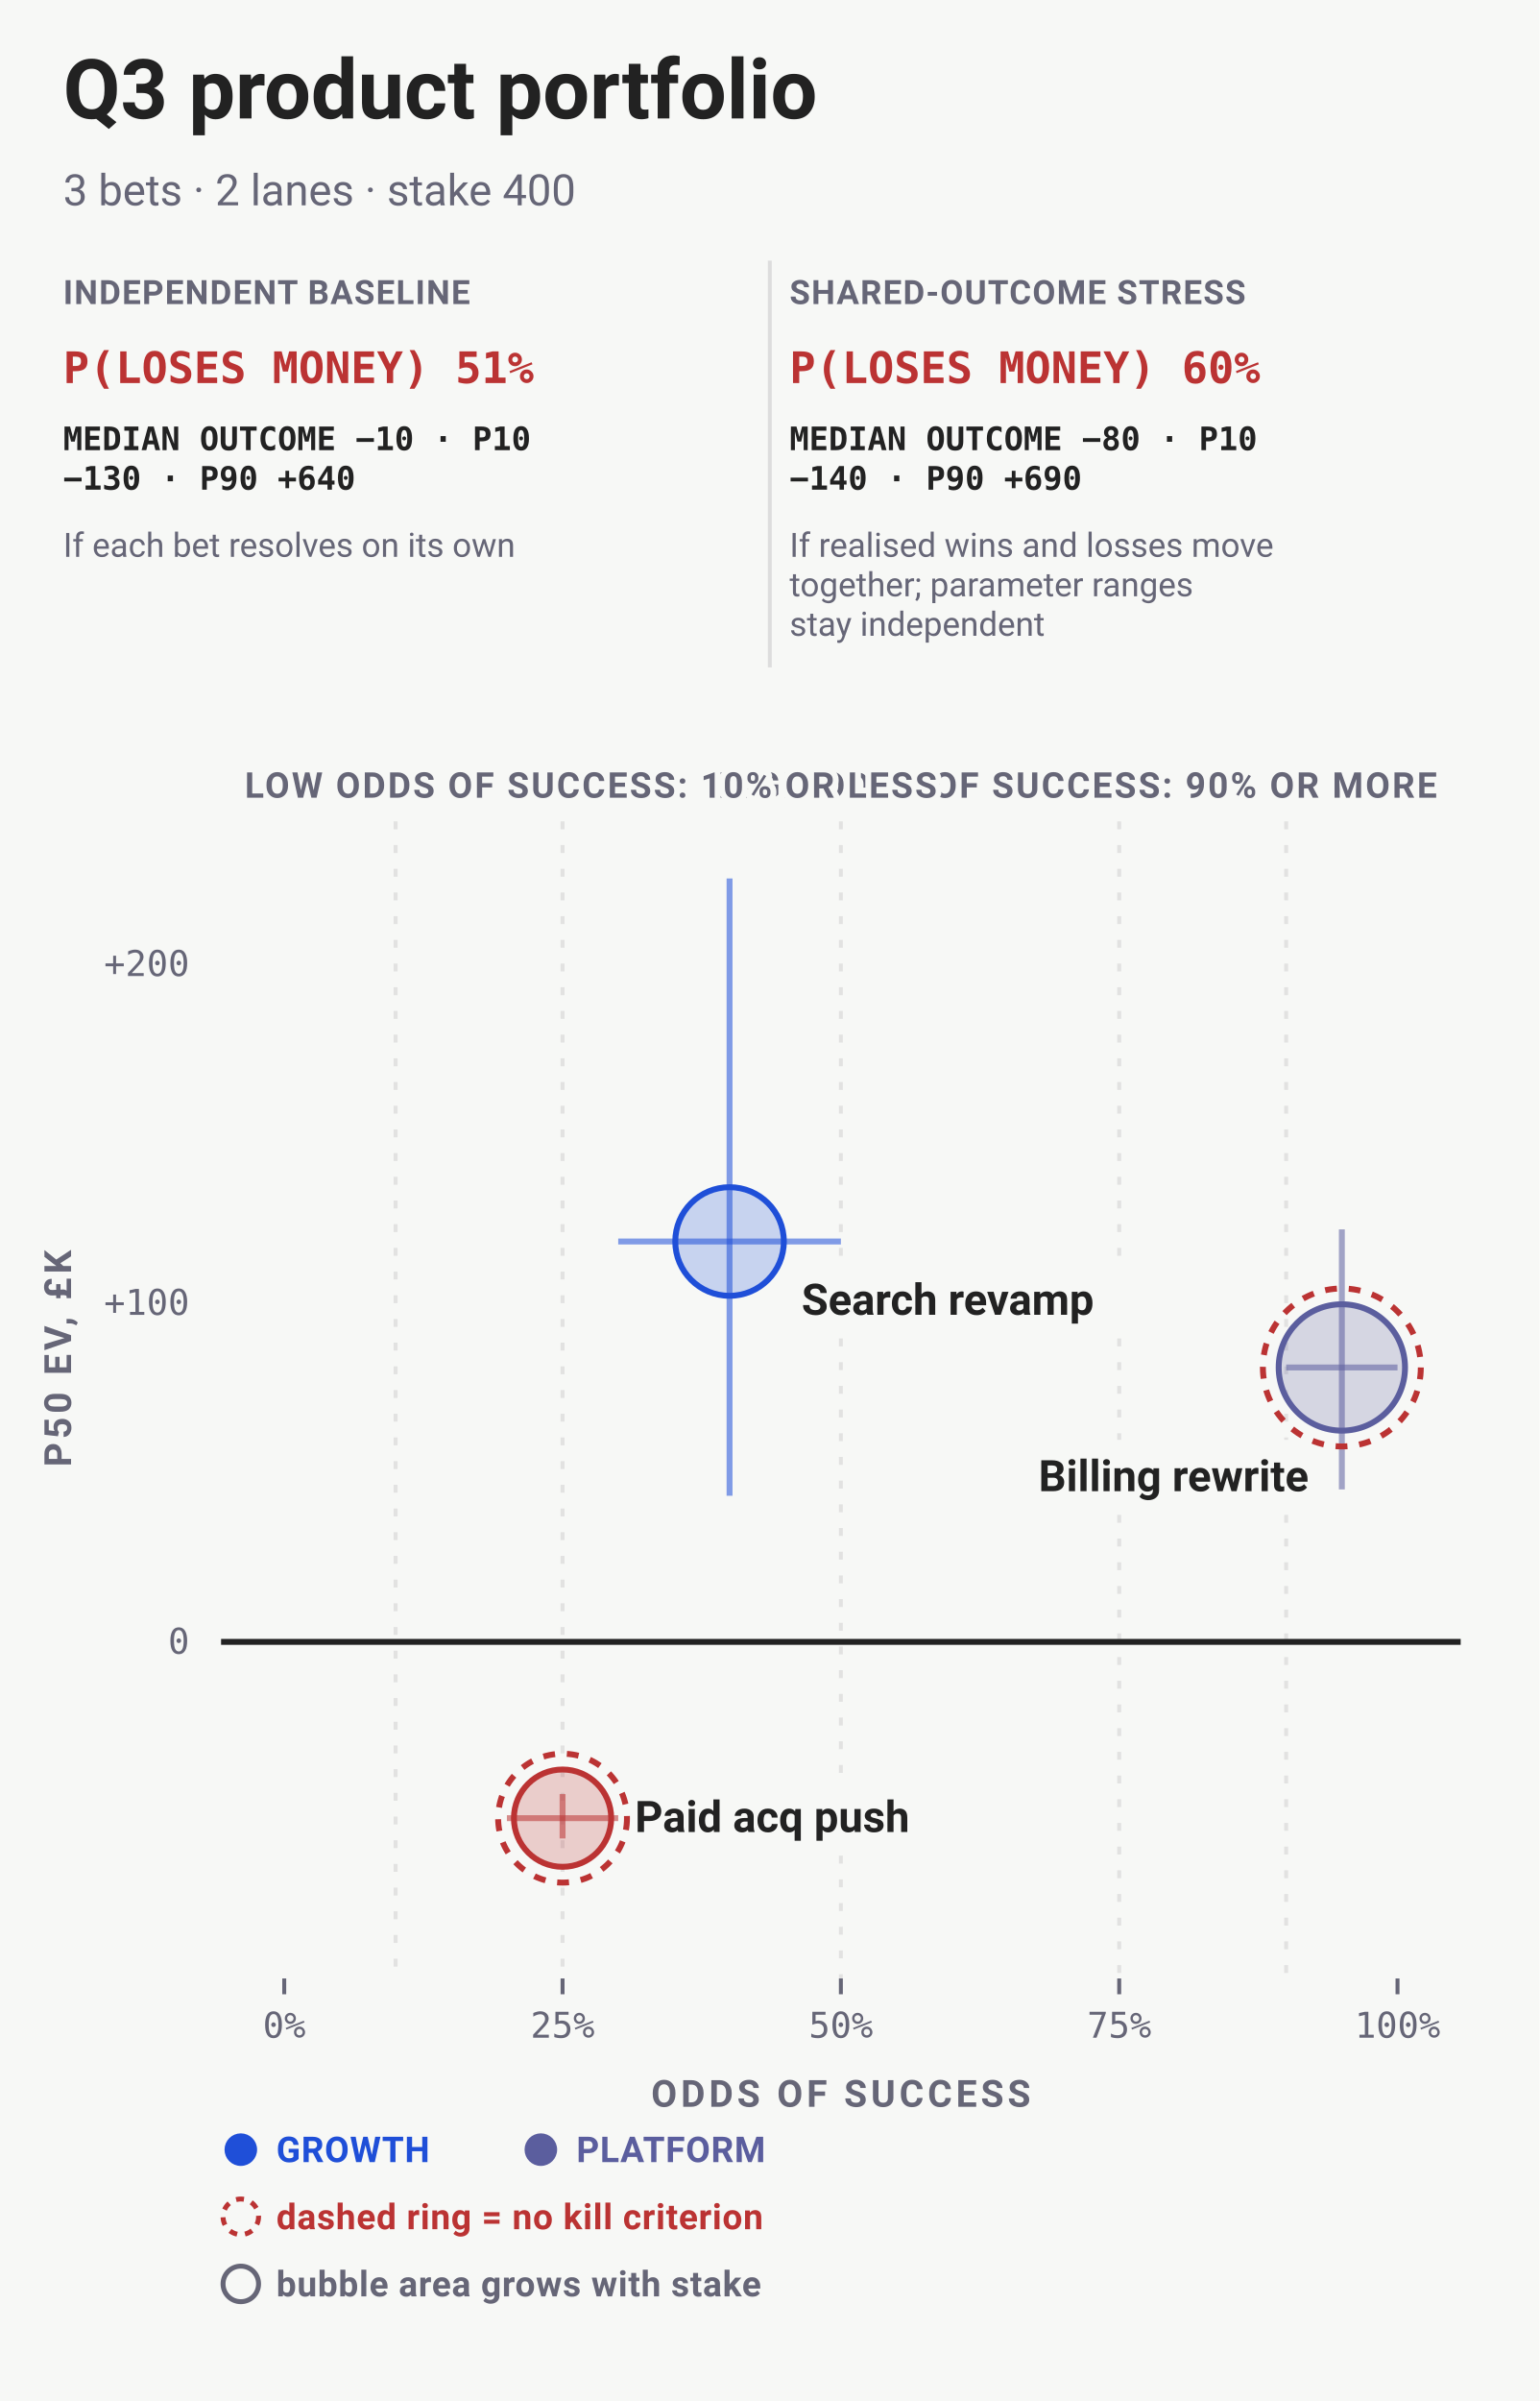
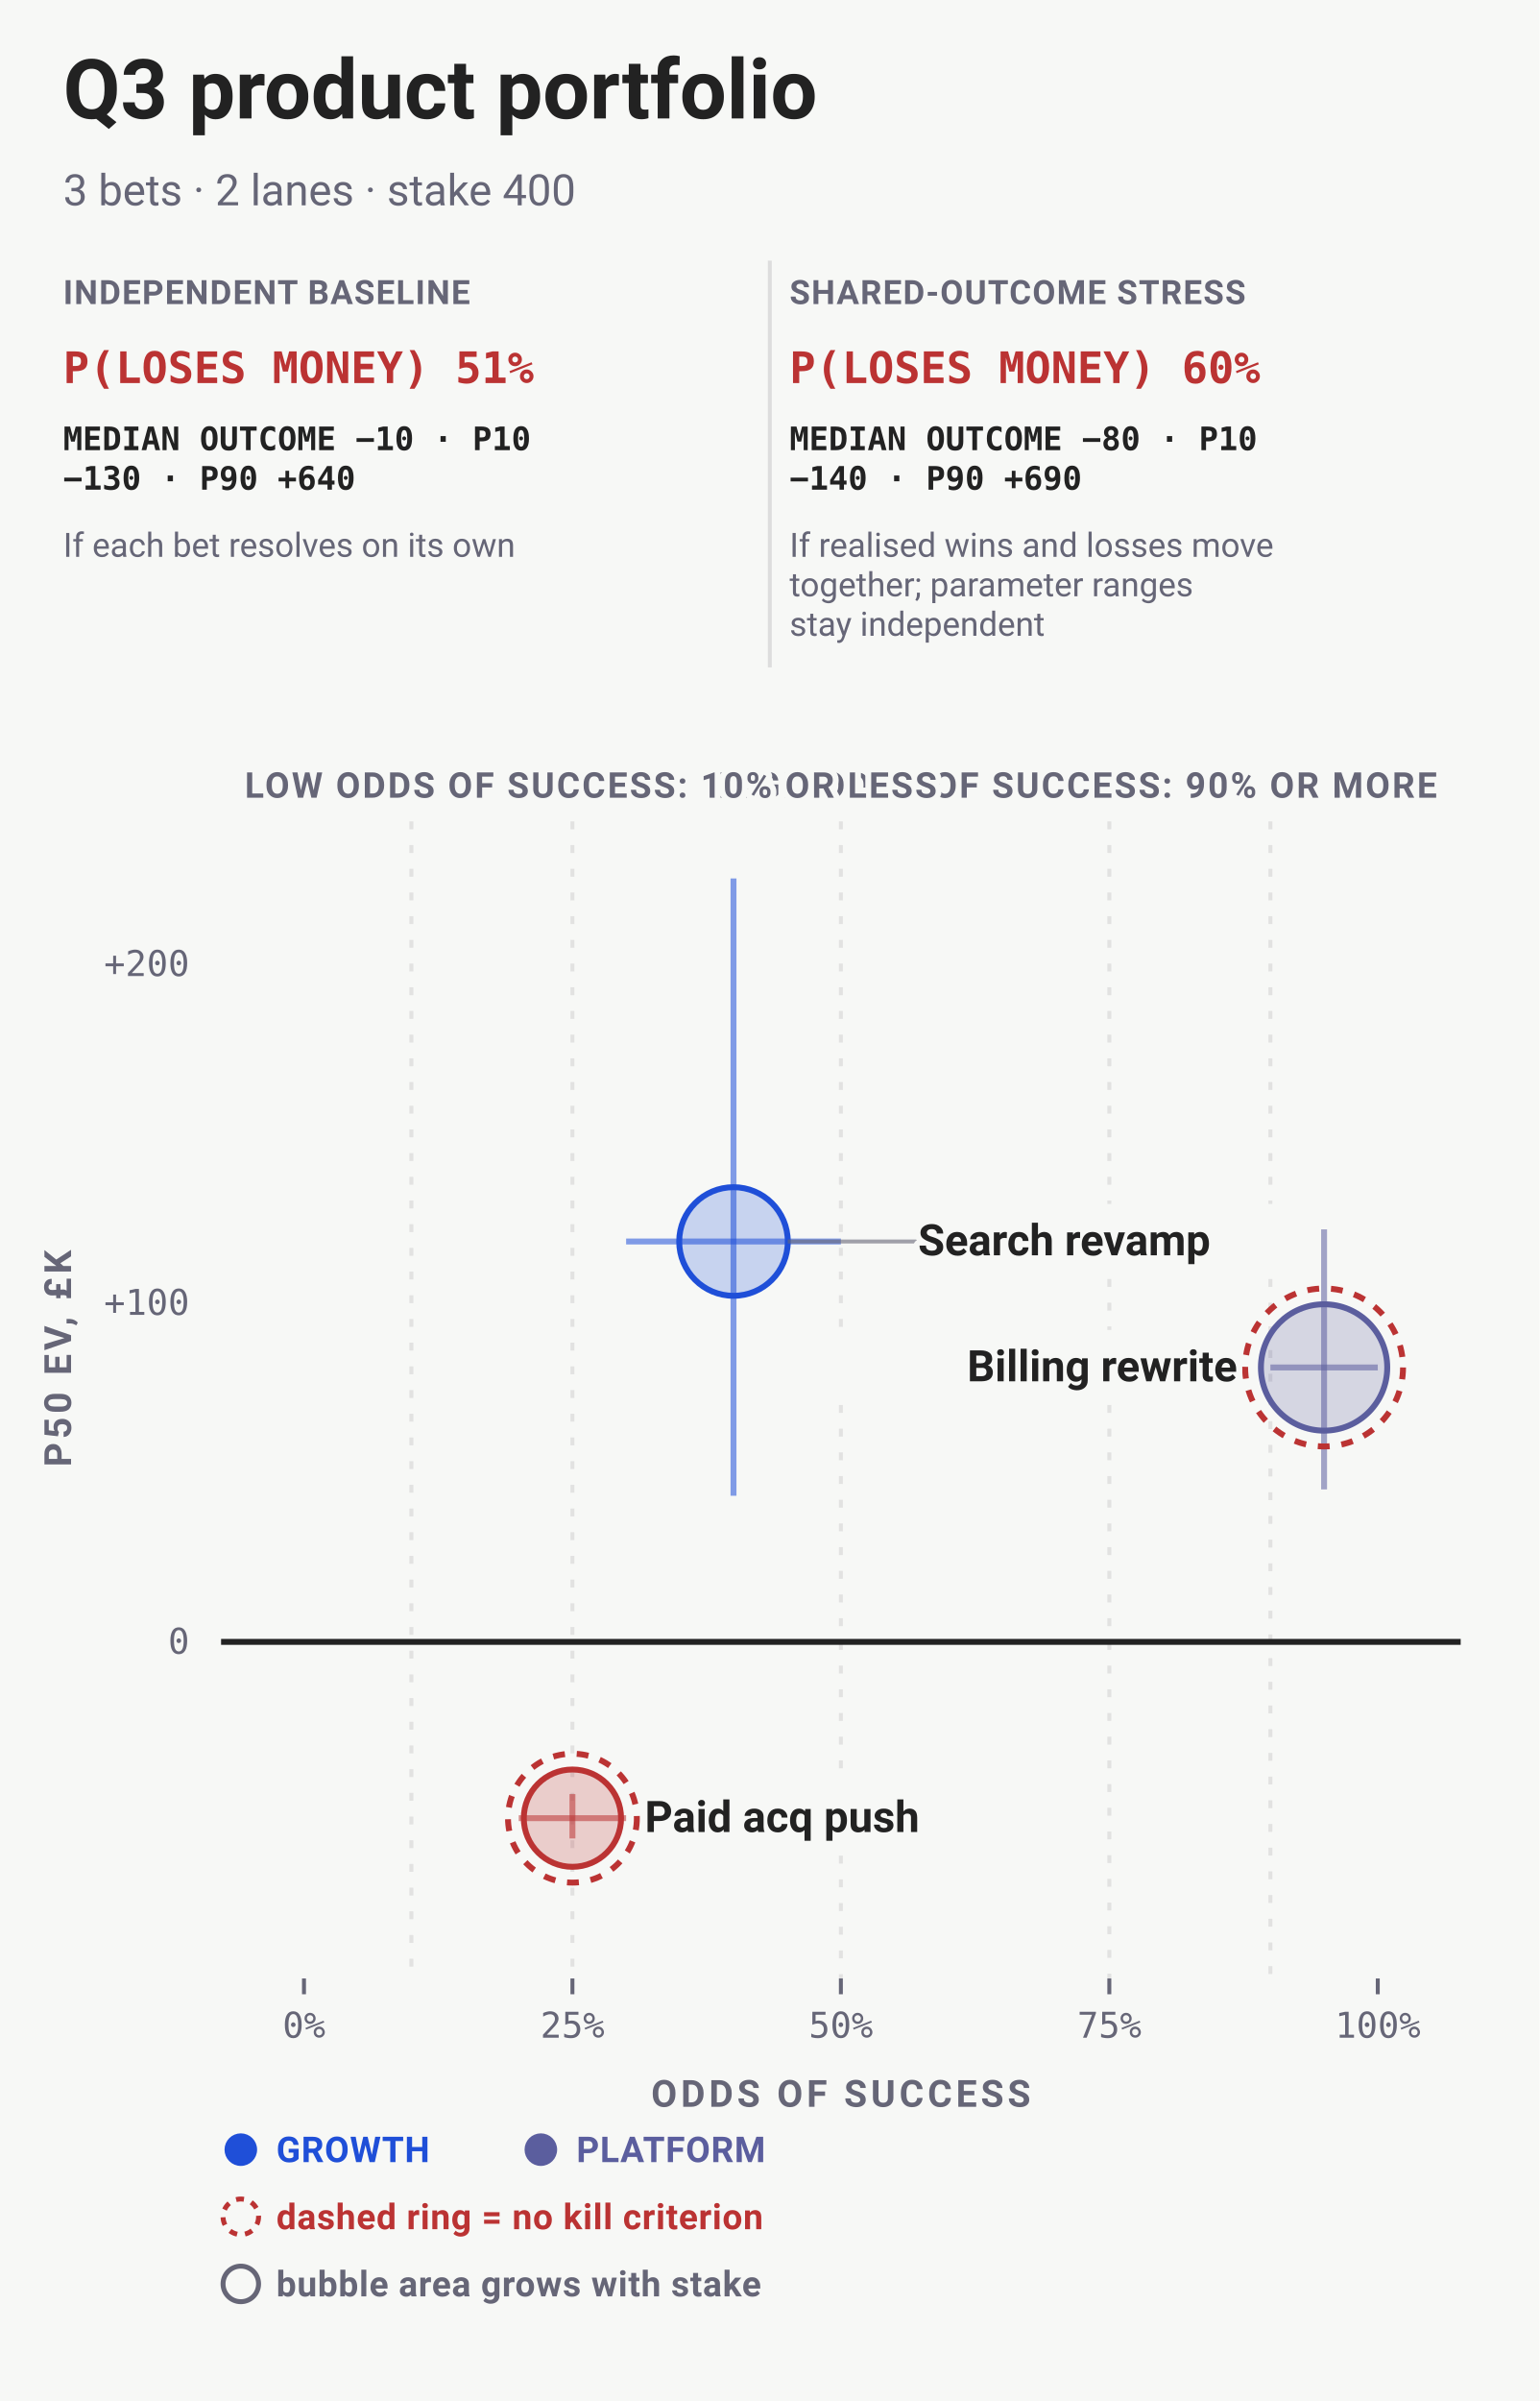
<svg xmlns="http://www.w3.org/2000/svg" data-bets-surface="allocation-plane" viewBox="0 0 390 608" width="390" height="608" font-family="-apple-system,BlinkMacSystemFont,'Segoe UI',Roboto,sans-serif" role="img" aria-labelledby="bets-quadrant-title bets-quadrant-desc">
  <rect width="390" height="608" fill="#f7f8f6" />
  <text data-bets-title-line="" x="16" y="30" font-family="-apple-system,BlinkMacSystemFont,'Segoe UI',Roboto,sans-serif" font-size="21" font-weight="600" fill="#222">Q3 product portfolio</text>
  <text x="16" y="52" font-size="11" fill="#667">3 bets · 2 lanes · stake 400</text>
  <g data-condition-receipt="" data-condition="independent">
    <text x="16" y="77" font-size="8.5" font-weight="700" letter-spacing="0.035em" fill="#667">INDEPENDENT BASELINE</text>
    <text x="16" y="97" font-size="11" font-weight="700" font-family="ui-monospace,'SF Mono',Menlo,Consolas,monospace" fill="#b33">P(LOSES MONEY) 51%</text>
    <text x="16" y="114" font-size="8.2" font-weight="600" font-family="ui-monospace,'SF Mono',Menlo,Consolas,monospace" fill="#222">MEDIAN OUTCOME −10 · P10</text>
    <text x="16" y="124" font-size="8.2" font-weight="600" font-family="ui-monospace,'SF Mono',Menlo,Consolas,monospace" fill="#222">−130 · P90 +640</text>
    <text x="16" y="141" font-size="8.5" fill="#667">If each bet resolves on its own</text>
  </g>
  <g data-condition-receipt="" data-condition="shared">
    <line x1="195" y1="66" x2="195" y2="169" stroke="#ddd" />
    <text x="200" y="77" font-size="8.5" font-weight="700" letter-spacing="0.035em" fill="#667">SHARED-OUTCOME STRESS</text>
    <text x="200" y="97" font-size="11" font-weight="700" font-family="ui-monospace,'SF Mono',Menlo,Consolas,monospace" fill="#b33">P(LOSES MONEY) 60%</text>
    <text x="200" y="114" font-size="8.2" font-weight="600" font-family="ui-monospace,'SF Mono',Menlo,Consolas,monospace" fill="#222">MEDIAN OUTCOME −80 · P10</text>
    <text x="200" y="124" font-size="8.2" font-weight="600" font-family="ui-monospace,'SF Mono',Menlo,Consolas,monospace" fill="#222">−140 · P90 +690</text>
    <text x="200" y="141" font-size="8.5" fill="#667">If realised wins and losses move</text>
    <text x="200" y="151" font-size="8.5" fill="#667">together; parameter ranges</text>
    <text x="200" y="161" font-size="8.5" fill="#667">stay independent</text>
  </g>
-   <line data-allocation-guide="" x1="100.2" y1="208" x2="100.2" y2="501" stroke="#ddd" stroke-width="1" stroke-dasharray="2 4" stroke-opacity="0.82" />
-   <line data-allocation-guide="" x1="142.5" y1="208" x2="142.5" y2="501" stroke="#ddd" stroke-width="1" stroke-dasharray="2 4" stroke-opacity="0.82" />
-   <line data-allocation-guide="" x1="213" y1="208" x2="213" y2="319.94" stroke="#ddd" stroke-width="1" stroke-dasharray="2 4" stroke-opacity="0.82" />
-   <line data-allocation-guide-part="" x1="213" y1="338.94" x2="213" y2="450.91" stroke="#ddd" stroke-width="1" stroke-dasharray="2 4" stroke-opacity="0.82" />
+   <line data-allocation-guide="" x1="104.2" y1="208" x2="104.2" y2="501" stroke="#ddd" stroke-width="1" stroke-dasharray="2 4" stroke-opacity="0.82" />
+   <line data-allocation-guide="" x1="145" y1="208" x2="145" y2="501" stroke="#ddd" stroke-width="1" stroke-dasharray="2 4" stroke-opacity="0.82" />
+   <line data-allocation-guide="" x1="213" y1="208" x2="213" y2="336.78" stroke="#ddd" stroke-width="1" stroke-dasharray="2 4" stroke-opacity="0.82" />
+   <line data-allocation-guide-part="" x1="213" y1="355.78" x2="213" y2="450.91" stroke="#ddd" stroke-width="1" stroke-dasharray="2 4" stroke-opacity="0.82" />
  <line data-allocation-guide-part="" x1="213" y1="469.91" x2="213" y2="501" stroke="#ddd" stroke-width="1" stroke-dasharray="2 4" stroke-opacity="0.82" />
-   <line data-allocation-guide="" x1="283.5" y1="208" x2="283.5" y2="319.94" stroke="#ddd" stroke-width="1" stroke-dasharray="2 4" stroke-opacity="0.82" />
-   <line data-allocation-guide-part="" x1="283.5" y1="338.94" x2="283.5" y2="364.61" stroke="#ddd" stroke-width="1" stroke-dasharray="2 4" stroke-opacity="0.82" />
-   <line data-allocation-guide-part="" x1="283.5" y1="383.61" x2="283.5" y2="501" stroke="#ddd" stroke-width="1" stroke-dasharray="2 4" stroke-opacity="0.82" />
-   <line data-allocation-guide="" x1="325.8" y1="208" x2="325.8" y2="364.61" stroke="#ddd" stroke-width="1" stroke-dasharray="2 4" stroke-opacity="0.82" />
-   <line data-allocation-guide-part="" x1="325.8" y1="383.61" x2="325.8" y2="501" stroke="#ddd" stroke-width="1" stroke-dasharray="2 4" stroke-opacity="0.82" />
+   <line data-allocation-guide="" x1="281" y1="208" x2="281" y2="304.88" stroke="#ddd" stroke-width="1" stroke-dasharray="2 4" stroke-opacity="0.82" />
+   <line data-allocation-guide-part="" x1="281" y1="323.88" x2="281" y2="336.78" stroke="#ddd" stroke-width="1" stroke-dasharray="2 4" stroke-opacity="0.82" />
+   <line data-allocation-guide-part="" x1="281" y1="355.78" x2="281" y2="501" stroke="#ddd" stroke-width="1" stroke-dasharray="2 4" stroke-opacity="0.82" />
+   <line data-allocation-guide="" x1="321.8" y1="208" x2="321.8" y2="304.88" stroke="#ddd" stroke-width="1" stroke-dasharray="2 4" stroke-opacity="0.82" />
+   <line data-allocation-guide-part="" x1="321.8" y1="323.88" x2="321.8" y2="501" stroke="#ddd" stroke-width="1" stroke-dasharray="2 4" stroke-opacity="0.82" />
  <text x="364" y="202" font-size="9" font-weight="700" letter-spacing="0.06em" text-anchor="end" stroke="#f7f8f6" stroke-width="3" stroke-linejoin="round" paint-order="stroke" fill="#667">HIGH ODDS OF SUCCESS: 90% OR MORE</text>
  <text x="62" y="202" font-size="9" font-weight="700" letter-spacing="0.06em" text-anchor="start" stroke="#f7f8f6" stroke-width="3" stroke-linejoin="round" paint-order="stroke" fill="#667">LOW ODDS OF SUCCESS: 10% OR LESS</text>
  <line data-allocation-zero="" x1="56" y1="415.77" x2="370" y2="415.77" stroke="#222" stroke-width="1.5" />
  <text x="48" y="418.77" font-size="9" text-anchor="end" font-family="ui-monospace,'SF Mono',Menlo,Consolas,monospace" fill="#667">0</text>
  <text x="48" y="332.96" font-size="9" text-anchor="end" font-family="ui-monospace,'SF Mono',Menlo,Consolas,monospace" fill="#667">+100</text>
  <text x="48" y="247.15" font-size="9" text-anchor="end" font-family="ui-monospace,'SF Mono',Menlo,Consolas,monospace" fill="#667">+200</text>
-   <line x1="72" y1="501" x2="72" y2="505" stroke="#667" stroke-width="1" />
-   <text x="72" y="516" font-size="9" text-anchor="middle" font-family="ui-monospace,'SF Mono',Menlo,Consolas,monospace" fill="#667">0%</text>
-   <line x1="142.5" y1="501" x2="142.5" y2="505" stroke="#667" stroke-width="1" />
-   <text x="142.5" y="516" font-size="9" text-anchor="middle" font-family="ui-monospace,'SF Mono',Menlo,Consolas,monospace" fill="#667">25%</text>
+   <line x1="77" y1="501" x2="77" y2="505" stroke="#667" stroke-width="1" />
+   <text x="77" y="516" font-size="9" text-anchor="middle" font-family="ui-monospace,'SF Mono',Menlo,Consolas,monospace" fill="#667">0%</text>
+   <line x1="145" y1="501" x2="145" y2="505" stroke="#667" stroke-width="1" />
+   <text x="145" y="516" font-size="9" text-anchor="middle" font-family="ui-monospace,'SF Mono',Menlo,Consolas,monospace" fill="#667">25%</text>
  <line x1="213" y1="501" x2="213" y2="505" stroke="#667" stroke-width="1" />
  <text x="213" y="516" font-size="9" text-anchor="middle" font-family="ui-monospace,'SF Mono',Menlo,Consolas,monospace" fill="#667">50%</text>
-   <line x1="283.5" y1="501" x2="283.5" y2="505" stroke="#667" stroke-width="1" />
-   <text x="283.5" y="516" font-size="9" text-anchor="middle" font-family="ui-monospace,'SF Mono',Menlo,Consolas,monospace" fill="#667">75%</text>
-   <line x1="354" y1="501" x2="354" y2="505" stroke="#667" stroke-width="1" />
-   <text x="354" y="516" font-size="9" text-anchor="middle" font-family="ui-monospace,'SF Mono',Menlo,Consolas,monospace" fill="#667">100%</text>
+   <line x1="281" y1="501" x2="281" y2="505" stroke="#667" stroke-width="1" />
+   <text x="281" y="516" font-size="9" text-anchor="middle" font-family="ui-monospace,'SF Mono',Menlo,Consolas,monospace" fill="#667">75%</text>
+   <line x1="349" y1="501" x2="349" y2="505" stroke="#667" stroke-width="1" />
+   <text x="349" y="516" font-size="9" text-anchor="middle" font-family="ui-monospace,'SF Mono',Menlo,Consolas,monospace" fill="#667">100%</text>
  <text x="213" y="533.5" font-size="9.5" font-weight="700" letter-spacing="0.1em" text-anchor="middle" fill="#667">ODDS OF SUCCESS</text>
  <g transform="rotate(-90 18 344)">
    <text x="18" y="344" font-size="9.5" font-weight="700" letter-spacing="0.1em" text-anchor="middle" fill="#667">P50 EV, £K</text>
  </g>
  <g data-allocation-mark="" data-id="B01">
-     <line x1="156.6" y1="314.38" x2="213" y2="314.38" stroke="#1F4FD8" stroke-width="1.5" stroke-opacity="0.55" />
-     <line x1="184.8" y1="222.45" x2="184.8" y2="378.77" stroke="#1F4FD8" stroke-width="1.5" stroke-opacity="0.55" />
-     <circle data-key="B01" cx="184.8" cy="314.38" r="13.75" fill="#1F4FD8" fill-opacity="0.22" stroke="#1F4FD8" stroke-width="1.5" />
+     <line x1="158.6" y1="314.38" x2="213" y2="314.38" stroke="#1F4FD8" stroke-width="1.5" stroke-opacity="0.55" />
+     <line x1="185.8" y1="222.45" x2="185.8" y2="378.77" stroke="#1F4FD8" stroke-width="1.5" stroke-opacity="0.55" />
+     <circle data-key="B01" cx="185.8" cy="314.38" r="13.75" fill="#1F4FD8" fill-opacity="0.22" stroke="#1F4FD8" stroke-width="1.5" />
  </g>
  <g data-allocation-mark="" data-id="B02">
-     <line x1="128.4" y1="460.41" x2="156.6" y2="460.41" stroke="#b33" stroke-width="1.5" stroke-opacity="0.55" />
-     <line x1="142.5" y1="454.31" x2="142.5" y2="465.55" stroke="#b33" stroke-width="1.5" stroke-opacity="0.55" />
-     <circle data-key="B02" cx="142.5" cy="460.41" r="12.32" fill="#b33" fill-opacity="0.22" stroke="#b33" stroke-width="1.5" />
-     <circle cx="142.5" cy="460.41" r="16.32" fill="none" stroke="#b33" stroke-width="1.5" stroke-dasharray="3 3" />
+     <line x1="131.4" y1="460.41" x2="158.6" y2="460.41" stroke="#b33" stroke-width="1.5" stroke-opacity="0.55" />
+     <line x1="145" y1="454.31" x2="145" y2="465.55" stroke="#b33" stroke-width="1.5" stroke-opacity="0.55" />
+     <circle data-key="B02" cx="145" cy="460.41" r="12.32" fill="#b33" fill-opacity="0.22" stroke="#b33" stroke-width="1.5" />
+     <circle cx="145" cy="460.41" r="16.32" fill="none" stroke="#b33" stroke-width="1.5" stroke-dasharray="3 3" />
  </g>
  <g data-allocation-mark="" data-id="B03">
-     <line x1="325.8" y1="346.28" x2="354" y2="346.28" stroke="#5B5E9E" stroke-width="1.5" stroke-opacity="0.55" />
-     <line x1="339.9" y1="311.31" x2="339.9" y2="377.16" stroke="#5B5E9E" stroke-width="1.5" stroke-opacity="0.55" />
-     <circle data-key="B03" cx="339.9" cy="346.28" r="16" fill="#5B5E9E" fill-opacity="0.22" stroke="#5B5E9E" stroke-width="1.5" />
-     <circle cx="339.9" cy="346.28" r="20" fill="none" stroke="#b33" stroke-width="1.5" stroke-dasharray="3 3" />
+     <line x1="321.8" y1="346.28" x2="349" y2="346.28" stroke="#5B5E9E" stroke-width="1.5" stroke-opacity="0.55" />
+     <line x1="335.4" y1="311.31" x2="335.4" y2="377.16" stroke="#5B5E9E" stroke-width="1.5" stroke-opacity="0.55" />
+     <circle data-key="B03" cx="335.4" cy="346.28" r="16" fill="#5B5E9E" fill-opacity="0.22" stroke="#5B5E9E" stroke-width="1.5" />
+     <circle cx="335.4" cy="346.28" r="20" fill="none" stroke="#b33" stroke-width="1.5" stroke-dasharray="3 3" />
  </g>
-   <text x="203.04" y="332.94" font-size="11" font-weight="600" text-anchor="start" stroke="#f7f8f6" stroke-width="3" stroke-linejoin="round" paint-order="stroke" fill="#222">Search revamp</text>
-   <text x="160.82" y="463.91" font-size="11" font-weight="600" text-anchor="start" stroke="#f7f8f6" stroke-width="3" stroke-linejoin="round" paint-order="stroke" fill="#222">Paid acq push</text>
-   <text x="331.48" y="377.61" font-size="11" font-weight="600" text-anchor="end" stroke="#f7f8f6" stroke-width="3" stroke-linejoin="round" paint-order="stroke" fill="#222">Billing rewrite</text>
+   <line x1="199.55" y1="314.38" x2="232.55" y2="314.38" stroke="#667" stroke-width="1" stroke-opacity="0.6" />
+   <text x="232.55" y="317.88" font-size="11" font-weight="600" text-anchor="start" stroke="#f7f8f6" stroke-width="3" stroke-linejoin="round" paint-order="stroke" fill="#222">Search revamp</text>
+   <text x="163.32" y="463.91" font-size="11" font-weight="600" text-anchor="start" stroke="#f7f8f6" stroke-width="3" stroke-linejoin="round" paint-order="stroke" fill="#222">Paid acq push</text>
+   <text x="313.4" y="349.78" font-size="11" font-weight="600" text-anchor="end" stroke="#f7f8f6" stroke-width="3" stroke-linejoin="round" paint-order="stroke" fill="#222">Billing rewrite</text>
  <circle data-legend="" cx="61" cy="544.35" r="3.5" fill="#1F4FD8" stroke="#1F4FD8" stroke-width="1.25" />
  <text x="70" y="547.5" font-size="9" font-weight="700" letter-spacing="0.02em" fill="#1F4FD8">GROWTH</text>
  <circle data-legend="" cx="137" cy="544.35" r="3.5" fill="#5B5E9E" stroke="#5B5E9E" stroke-width="1.25" />
  <text x="146" y="547.5" font-size="9" font-weight="700" letter-spacing="0.02em" fill="#5B5E9E">PLATFORM</text>
  <circle data-legend="" cx="61" cy="561.35" r="4.5" fill="none" stroke="#b33" stroke-width="1.25" stroke-dasharray="2 2" />
  <text x="70" y="564.5" font-size="9" font-weight="700" letter-spacing="0.02em" fill="#b33">dashed ring = no kill criterion</text>
  <circle data-legend="" cx="61" cy="578.35" r="4.5" fill="none" stroke="#667" stroke-width="1.25" />
  <text x="70" y="581.5" font-size="9" font-weight="700" letter-spacing="0.02em" fill="#667">bubble area grows with stake</text>
  <rect data-narrow="" width="0" height="0" fill="none" />
</svg>
